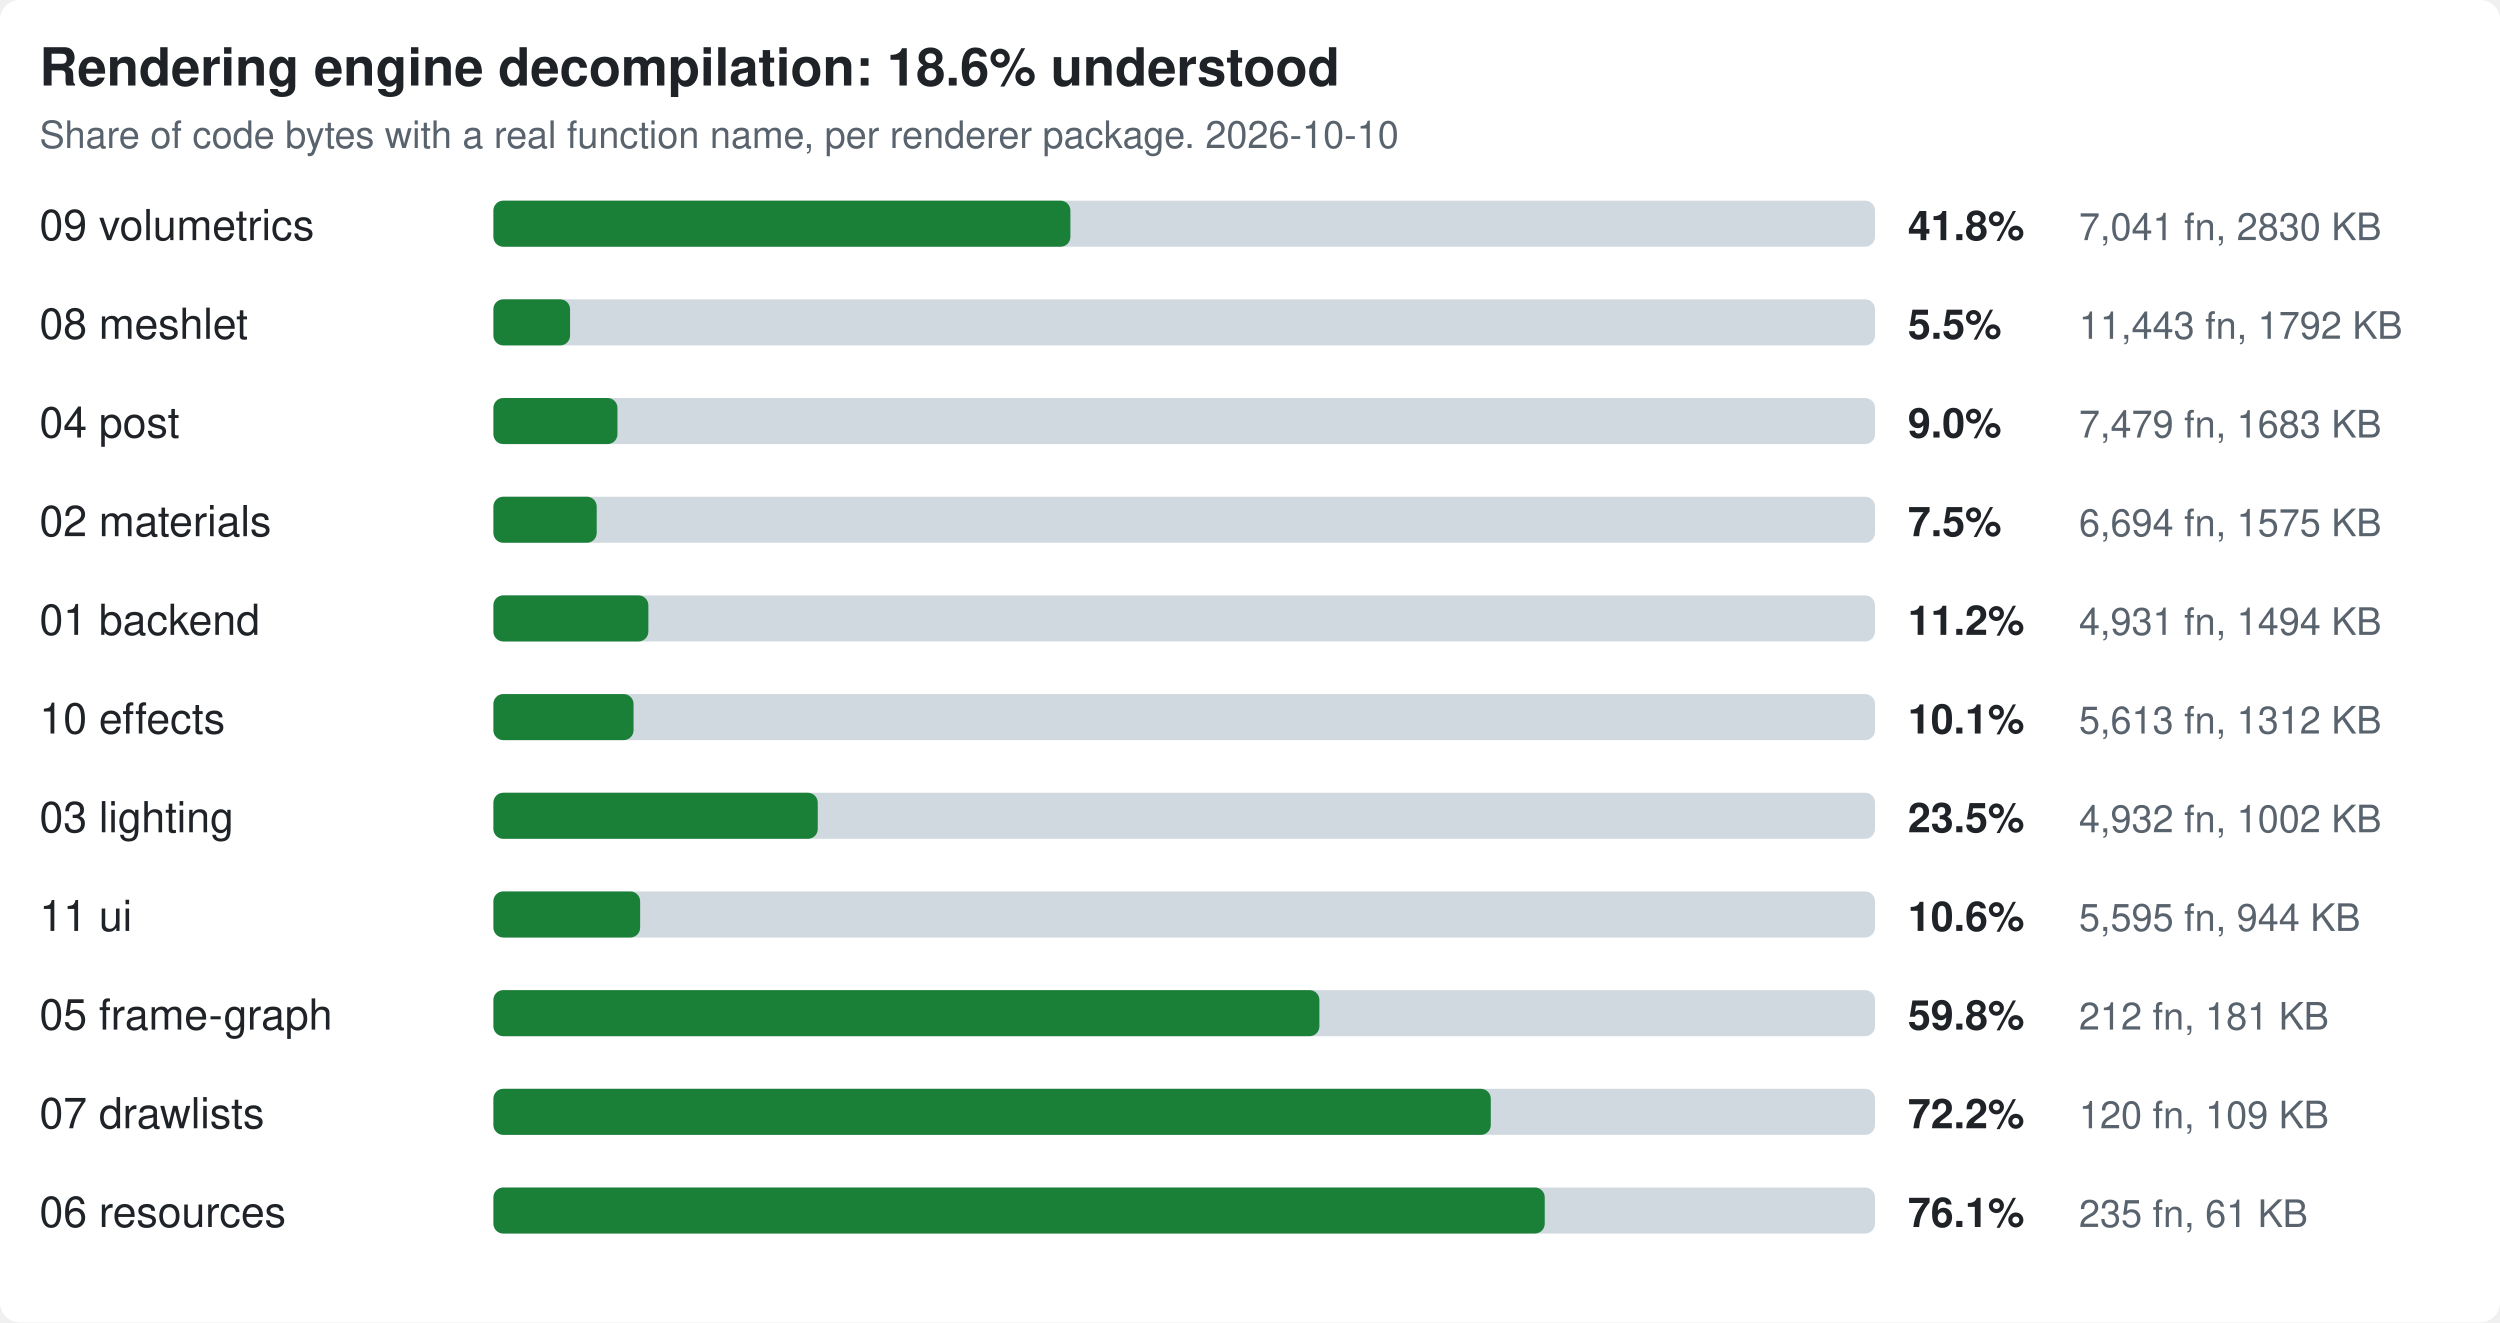
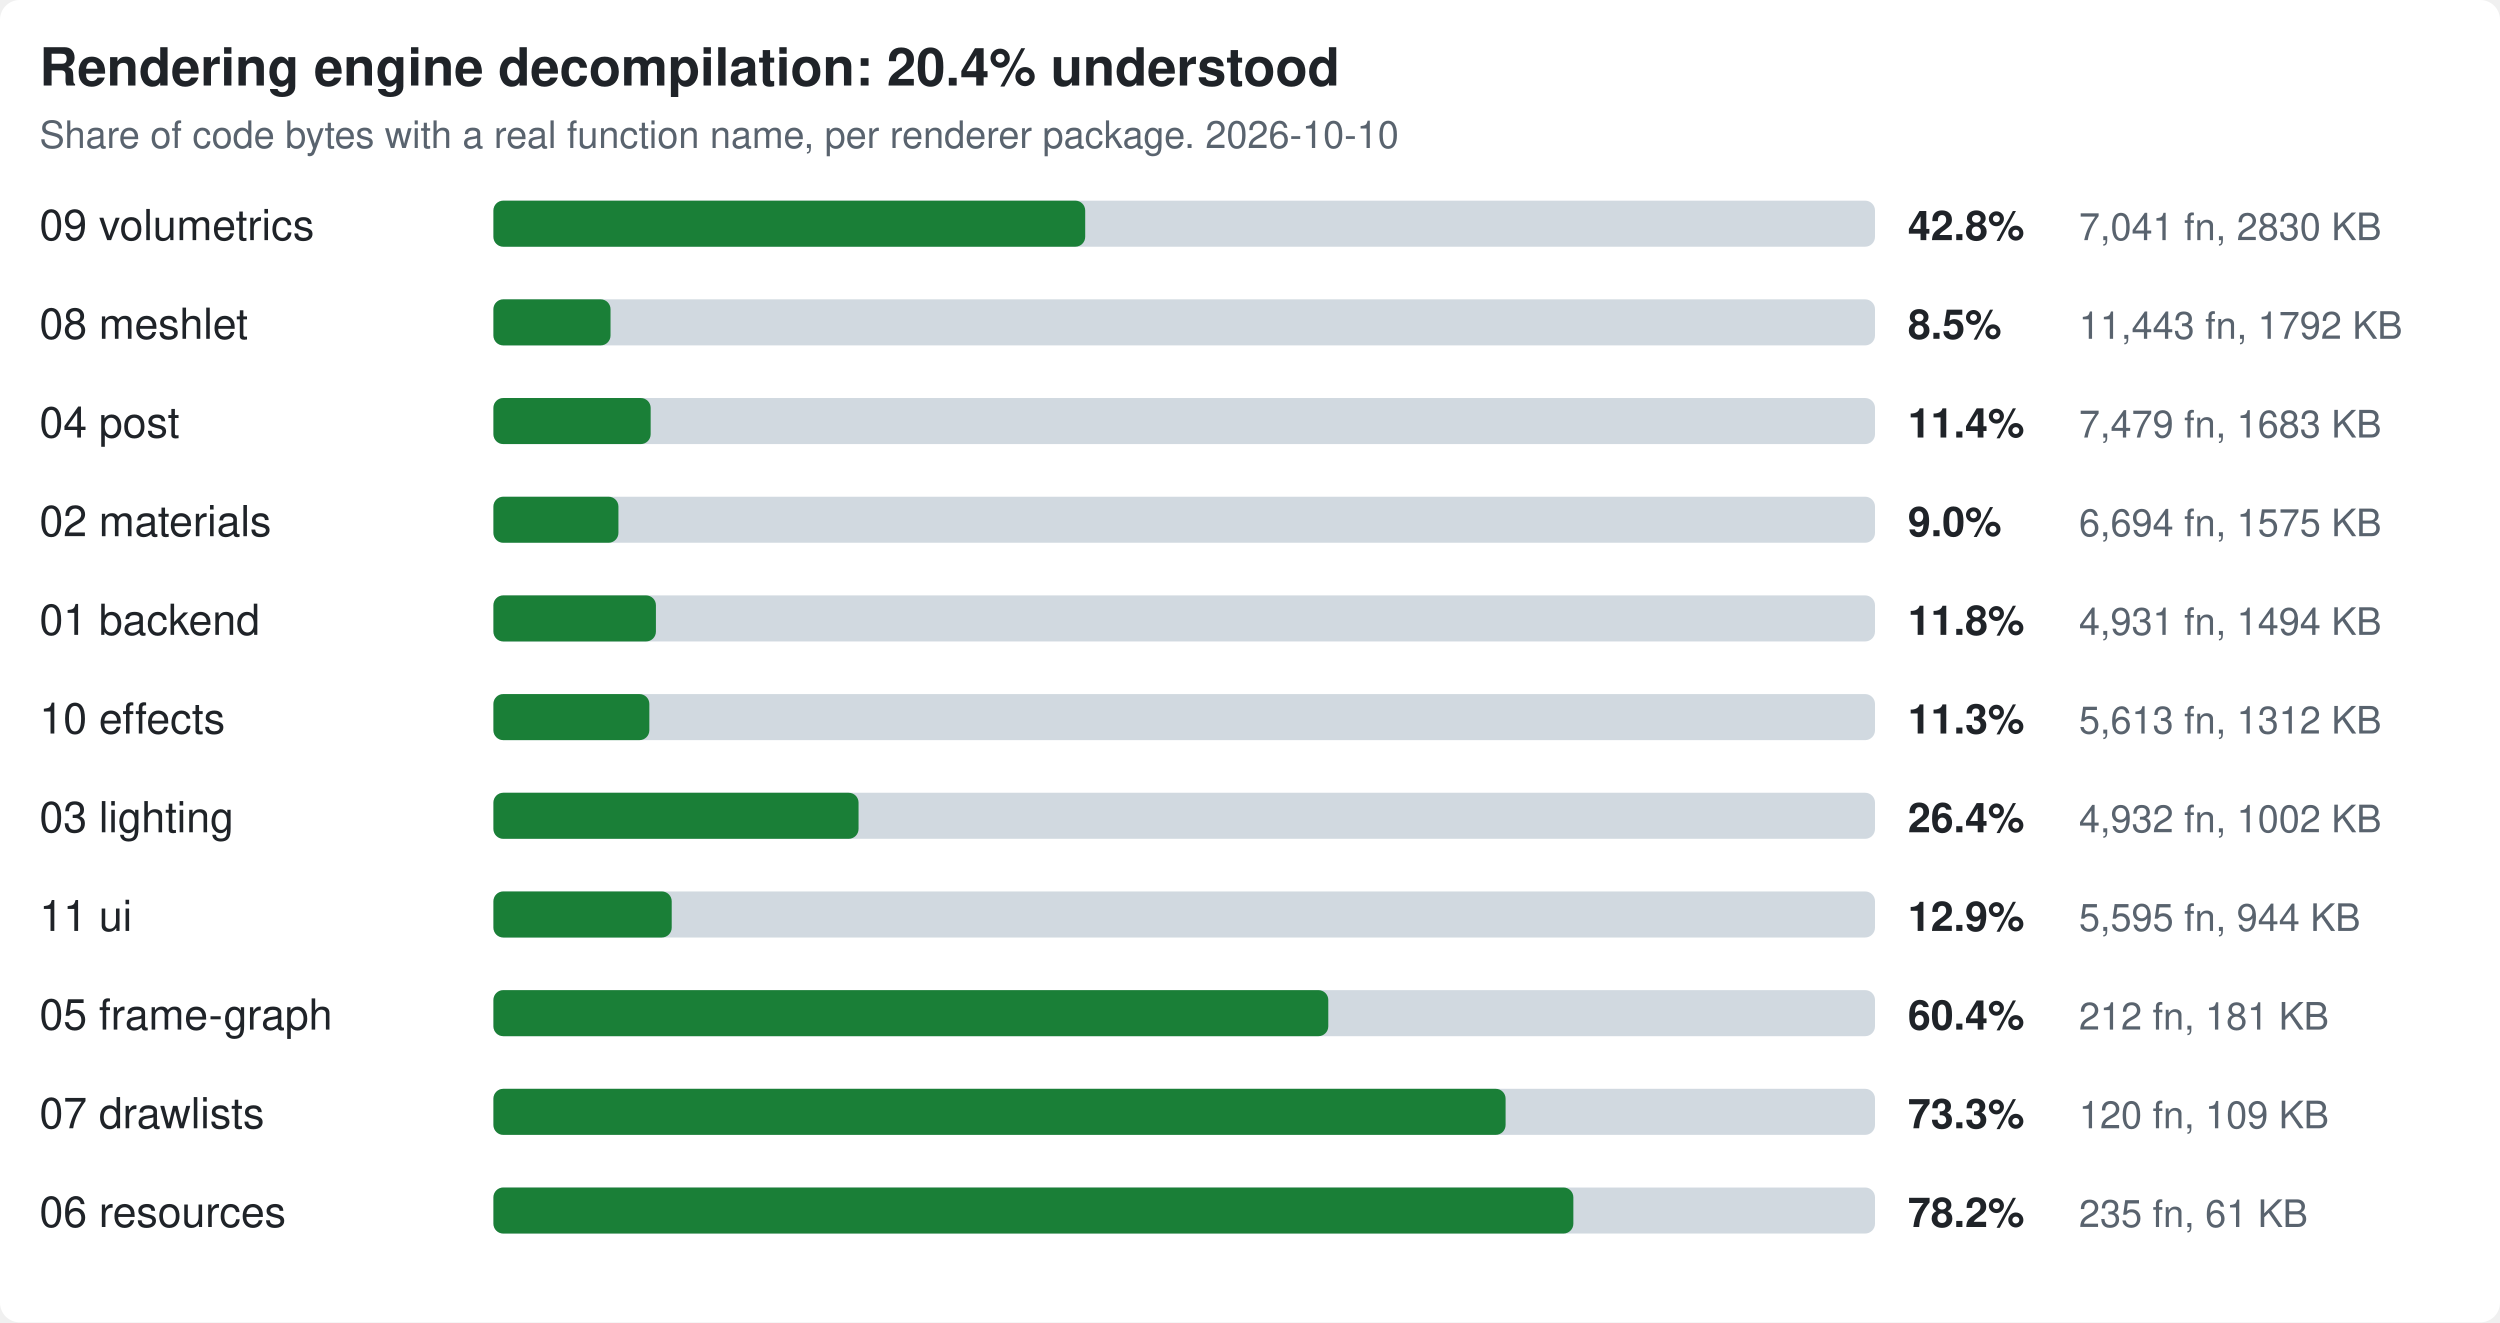
<svg xmlns="http://www.w3.org/2000/svg" viewBox="0 0 760 402" width="760" height="402" font-family="Segoe UI,Helvetica,Arial,sans-serif">
  <style>.t{fill:#1f2328}.m{fill:#59636e}.tr{fill:#d1d9e0}.b{fill:#1a7f37}.bg{fill:#fff}@media (prefers-color-scheme:dark){.t{fill:#e6edf3}.m{fill:#9198a1}.tr{fill:#3d444d}.b{fill:#3fb950}.bg{fill:#0d1117}}</style>
  <rect class="bg" width="100%" height="100%" rx="6" />
-   <text class="t" x="12" y="26" font-size="16" font-weight="700">Rendering engine decompilation: 18.6% understood</text>
+   <text class="t" x="12" y="26" font-size="16" font-weight="700">Rendering engine decompilation: 20.4% understood</text>
  <text class="m" x="12" y="45" font-size="11.5">Share of code bytes with a real function name, per renderer package. 2026-10-10</text>
  <text class="t" x="12" y="73" font-size="13">09 volumetrics</text>
  <rect class="tr" x="150" y="61" width="420" height="14" rx="3" />
-   <rect class="b" x="150" y="61" width="175.4" height="14" rx="3" />
-   <text class="t" x="580" y="73" font-size="12.5" font-weight="600">41.8%</text>
+   <rect class="b" x="150" y="61" width="179.9" height="14" rx="3" />
+   <text class="t" x="580" y="73" font-size="12.5" font-weight="600">42.8%</text>
  <text class="m" x="632" y="73" font-size="11.5">7,041 fn, 2830 KB</text>
  <text class="t" x="12" y="103" font-size="13">08 meshlet</text>
  <rect class="tr" x="150" y="91" width="420" height="14" rx="3" />
-   <rect class="b" x="150" y="91" width="23.3" height="14" rx="3" />
-   <text class="t" x="580" y="103" font-size="12.5" font-weight="600">5.5%</text>
+   <rect class="b" x="150" y="91" width="35.6" height="14" rx="3" />
+   <text class="t" x="580" y="103" font-size="12.5" font-weight="600">8.5%</text>
  <text class="m" x="632" y="103" font-size="11.5">11,443 fn, 1792 KB</text>
  <text class="t" x="12" y="133" font-size="13">04 post</text>
  <rect class="tr" x="150" y="121" width="420" height="14" rx="3" />
-   <rect class="b" x="150" y="121" width="37.7" height="14" rx="3" />
-   <text class="t" x="580" y="133" font-size="12.5" font-weight="600">9.0%</text>
+   <rect class="b" x="150" y="121" width="47.8" height="14" rx="3" />
+   <text class="t" x="580" y="133" font-size="12.5" font-weight="600">11.4%</text>
  <text class="m" x="632" y="133" font-size="11.5">7,479 fn, 1683 KB</text>
  <text class="t" x="12" y="163" font-size="13">02 materials</text>
  <rect class="tr" x="150" y="151" width="420" height="14" rx="3" />
-   <rect class="b" x="150" y="151" width="31.4" height="14" rx="3" />
-   <text class="t" x="580" y="163" font-size="12.5" font-weight="600">7.5%</text>
+   <rect class="b" x="150" y="151" width="38.0" height="14" rx="3" />
+   <text class="t" x="580" y="163" font-size="12.5" font-weight="600">9.0%</text>
  <text class="m" x="632" y="163" font-size="11.5">6,694 fn, 1575 KB</text>
  <text class="t" x="12" y="193" font-size="13">01 backend</text>
  <rect class="tr" x="150" y="181" width="420" height="14" rx="3" />
-   <rect class="b" x="150" y="181" width="47.1" height="14" rx="3" />
-   <text class="t" x="580" y="193" font-size="12.5" font-weight="600">11.2%</text>
+   <rect class="b" x="150" y="181" width="49.4" height="14" rx="3" />
+   <text class="t" x="580" y="193" font-size="12.5" font-weight="600">11.8%</text>
  <text class="m" x="632" y="193" font-size="11.5">4,931 fn, 1494 KB</text>
  <text class="t" x="12" y="223" font-size="13">10 effects</text>
  <rect class="tr" x="150" y="211" width="420" height="14" rx="3" />
-   <rect class="b" x="150" y="211" width="42.6" height="14" rx="3" />
-   <text class="t" x="580" y="223" font-size="12.5" font-weight="600">10.1%</text>
+   <rect class="b" x="150" y="211" width="47.4" height="14" rx="3" />
+   <text class="t" x="580" y="223" font-size="12.5" font-weight="600">11.3%</text>
  <text class="m" x="632" y="223" font-size="11.5">5,613 fn, 1312 KB</text>
  <text class="t" x="12" y="253" font-size="13">03 lighting</text>
  <rect class="tr" x="150" y="241" width="420" height="14" rx="3" />
-   <rect class="b" x="150" y="241" width="98.6" height="14" rx="3" />
-   <text class="t" x="580" y="253" font-size="12.5" font-weight="600">23.5%</text>
+   <rect class="b" x="150" y="241" width="111.0" height="14" rx="3" />
+   <text class="t" x="580" y="253" font-size="12.5" font-weight="600">26.4%</text>
  <text class="m" x="632" y="253" font-size="11.5">4,932 fn, 1002 KB</text>
  <text class="t" x="12" y="283" font-size="13">11 ui</text>
  <rect class="tr" x="150" y="271" width="420" height="14" rx="3" />
-   <rect class="b" x="150" y="271" width="44.6" height="14" rx="3" />
-   <text class="t" x="580" y="283" font-size="12.5" font-weight="600">10.6%</text>
+   <rect class="b" x="150" y="271" width="54.2" height="14" rx="3" />
+   <text class="t" x="580" y="283" font-size="12.5" font-weight="600">12.9%</text>
  <text class="m" x="632" y="283" font-size="11.5">5,595 fn, 944 KB</text>
  <text class="t" x="12" y="313" font-size="13">05 frame-graph</text>
  <rect class="tr" x="150" y="301" width="420" height="14" rx="3" />
-   <rect class="b" x="150" y="301" width="251.1" height="14" rx="3" />
-   <text class="t" x="580" y="313" font-size="12.5" font-weight="600">59.8%</text>
+   <rect class="b" x="150" y="301" width="253.8" height="14" rx="3" />
+   <text class="t" x="580" y="313" font-size="12.5" font-weight="600">60.4%</text>
  <text class="m" x="632" y="313" font-size="11.5">212 fn, 181 KB</text>
  <text class="t" x="12" y="343" font-size="13">07 drawlists</text>
  <rect class="tr" x="150" y="331" width="420" height="14" rx="3" />
-   <rect class="b" x="150" y="331" width="303.2" height="14" rx="3" />
-   <text class="t" x="580" y="343" font-size="12.5" font-weight="600">72.2%</text>
+   <rect class="b" x="150" y="331" width="307.7" height="14" rx="3" />
+   <text class="t" x="580" y="343" font-size="12.5" font-weight="600">73.3%</text>
  <text class="m" x="632" y="343" font-size="11.5">120 fn, 109 KB</text>
  <text class="t" x="12" y="373" font-size="13">06 resources</text>
  <rect class="tr" x="150" y="361" width="420" height="14" rx="3" />
-   <rect class="b" x="150" y="361" width="319.6" height="14" rx="3" />
-   <text class="t" x="580" y="373" font-size="12.5" font-weight="600">76.1%</text>
+   <rect class="b" x="150" y="361" width="328.3" height="14" rx="3" />
+   <text class="t" x="580" y="373" font-size="12.5" font-weight="600">78.2%</text>
  <text class="m" x="632" y="373" font-size="11.5">235 fn, 61 KB</text>
</svg>
